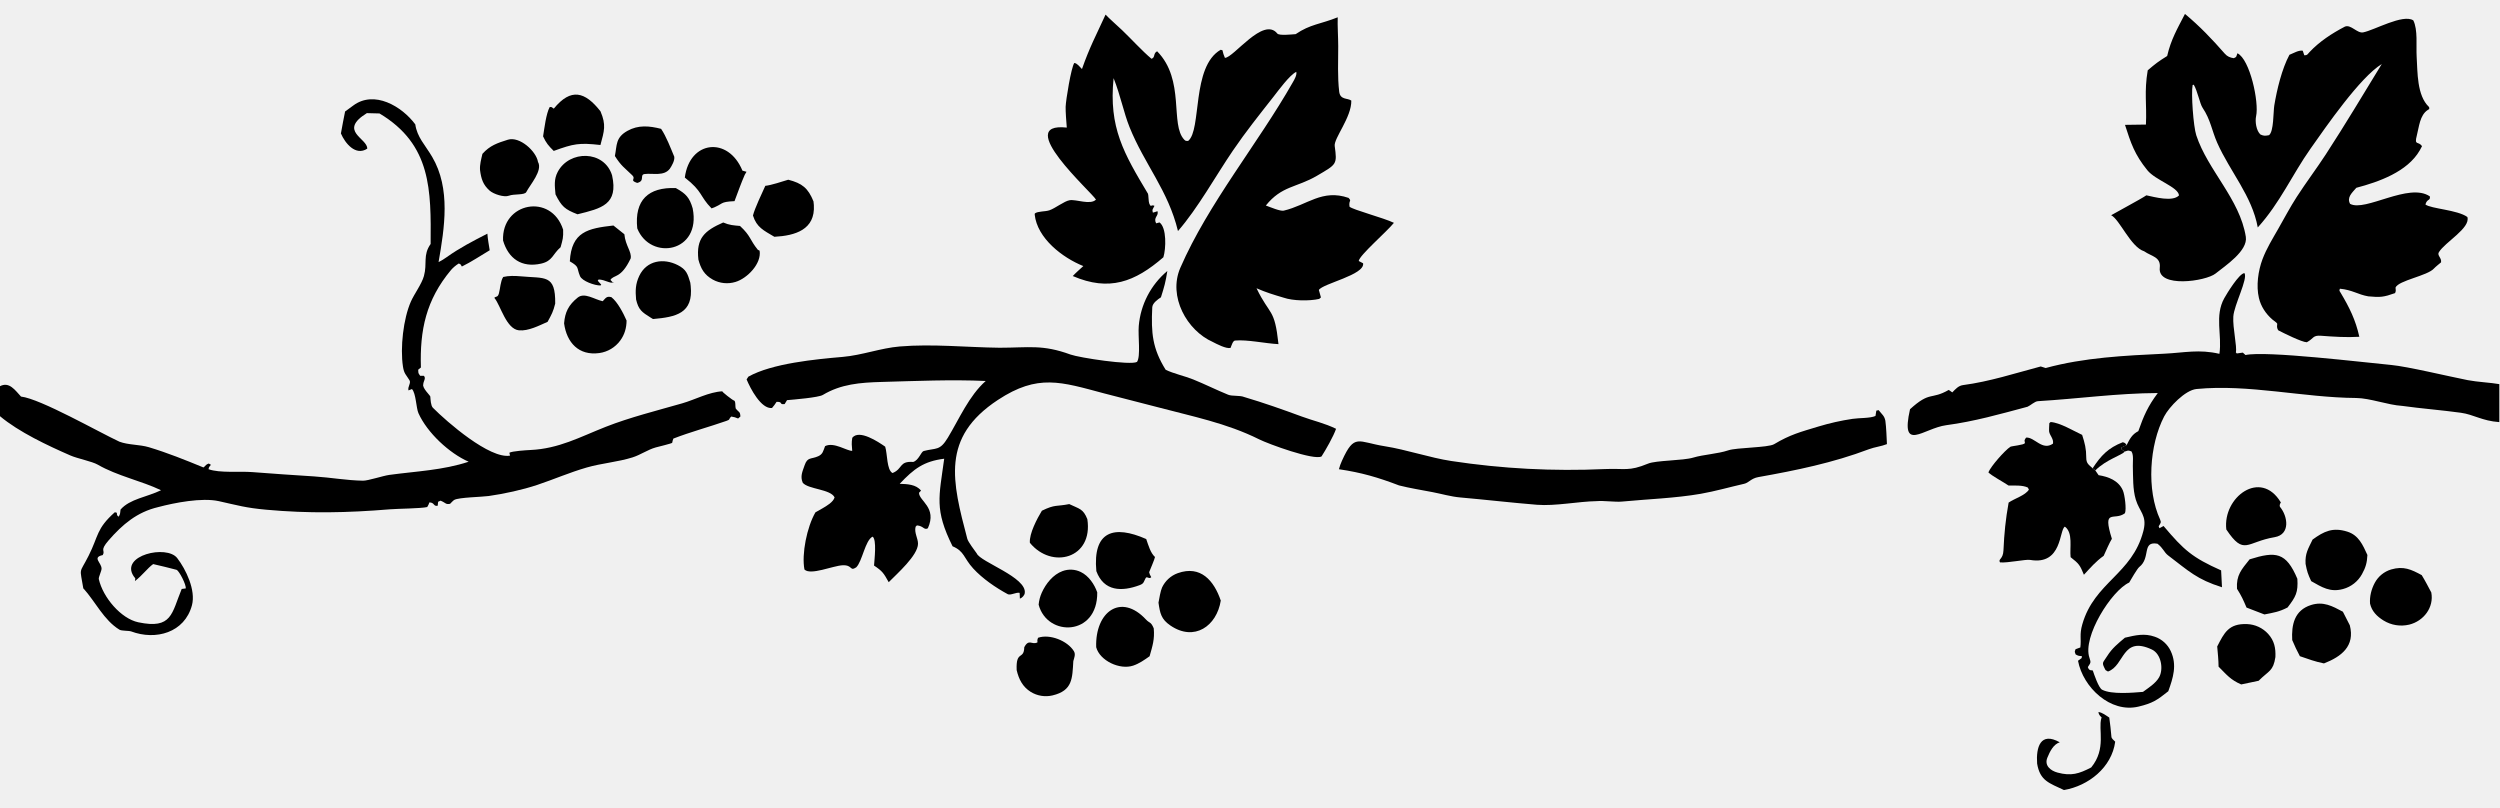
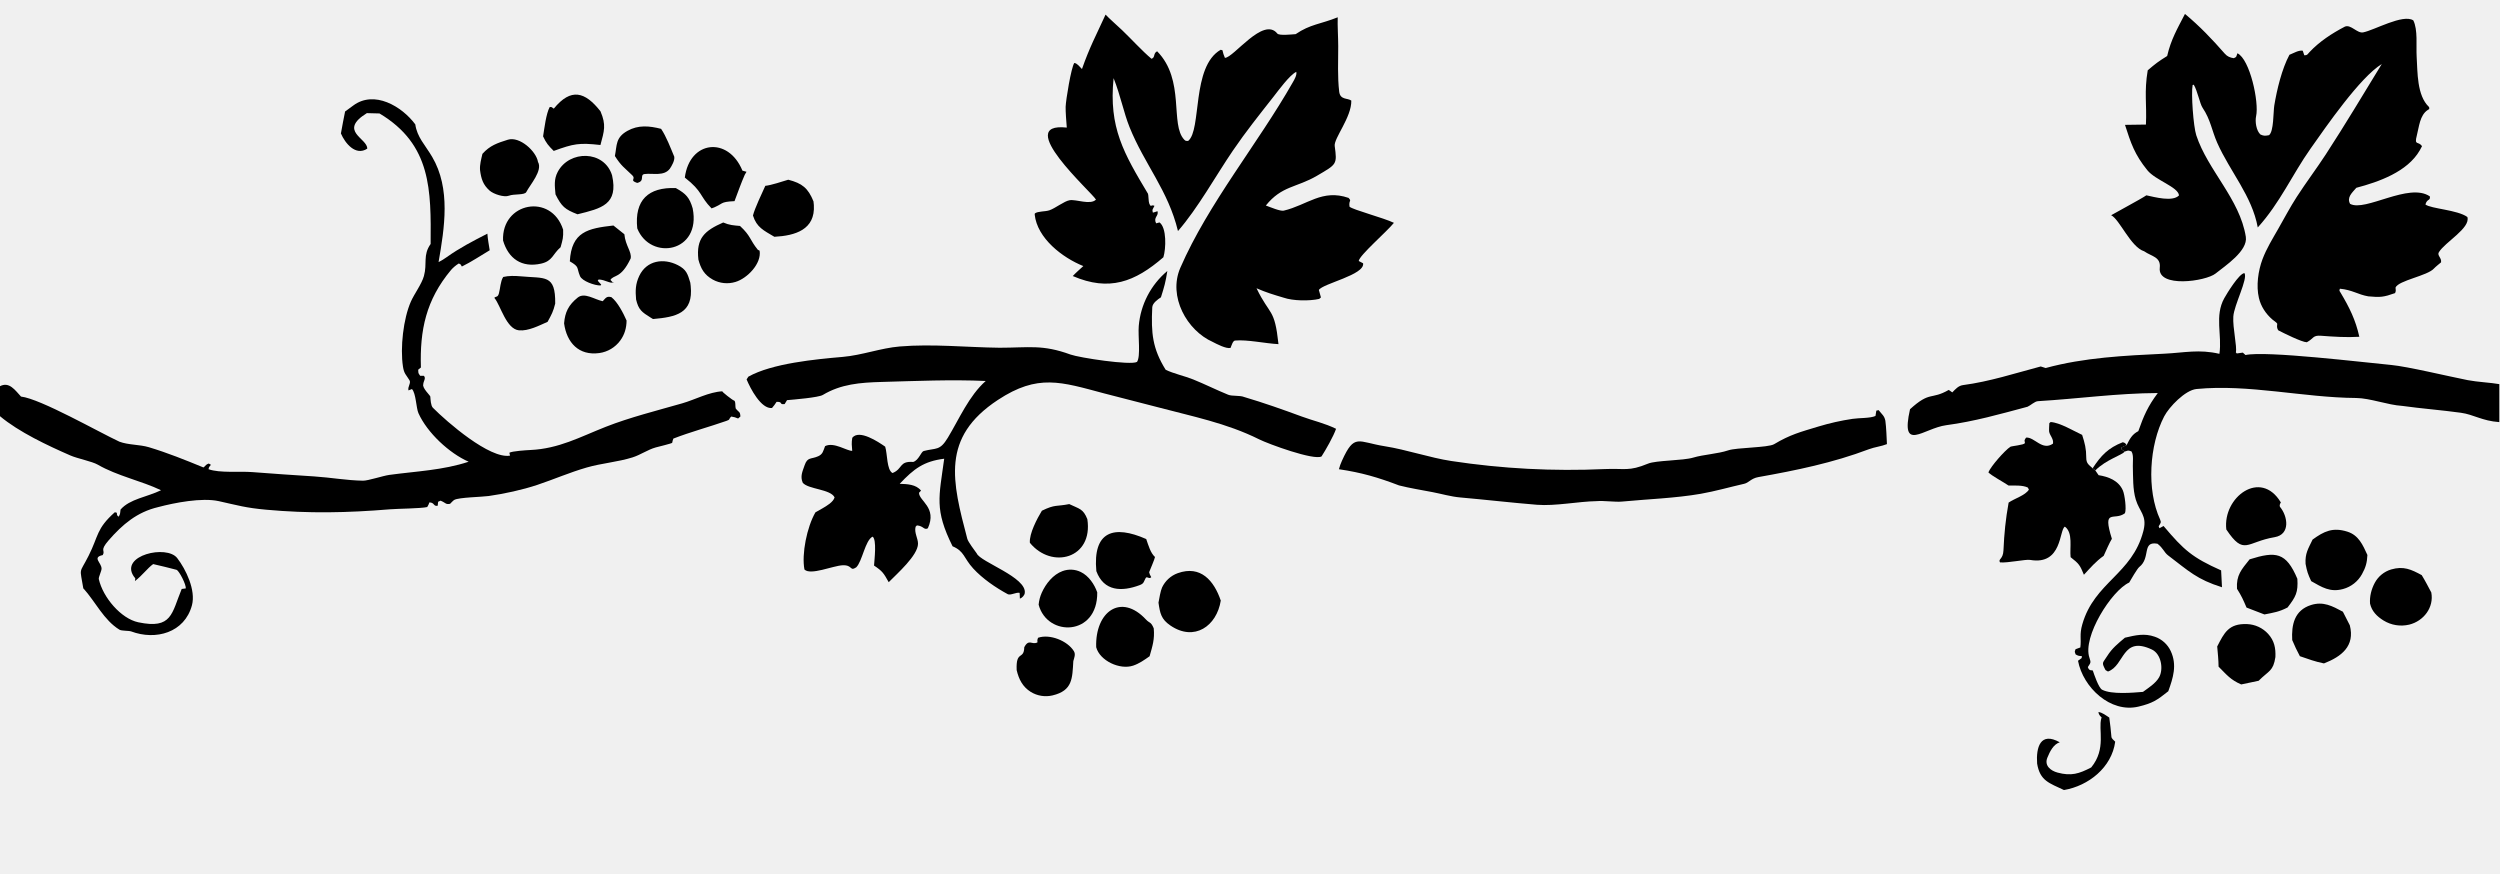
- <svg xmlns="http://www.w3.org/2000/svg" width="229" height="74" fill="none" viewBox="0 0 229 74">
+ <svg xmlns="http://www.w3.org/2000/svg" width="229" height="80" fill="none" viewBox="0 0 229 80">
  <g clip-path="url(#a)">
    <path fill="#000" d="m94.778 19.655.014-.104c.294-.216.932-.154 1.332-.288.536-.18 1.364-.846 1.862-.924.604-.095 1.898.464 2.405-.056-.375-.667-7.644-7.135-2.674-6.597-.04-.47-.117-1.485-.105-1.9.02-.634.507-3.604.793-4.018.262.025.476.33.703.555.7-1.997 1.297-3.097 2.161-4.985.308.334 1.13 1.056 1.511 1.42.841.802 1.83 1.9 2.697 2.626.372-.123.127-.48.515-.688 2.595 2.639 1.155 6.707 2.487 8.1.127.134.177.11.355.114 1.261-1.015.283-6.807 2.981-8.352l.162.046c.07.285.102.426.224.694.788.012 3.523-3.82 4.801-2.226.167.21 1.324.081 1.682.055 1.332-.914 2.304-.917 3.85-1.543-.026.79.046 1.808.047 2.65.002 1.358-.072 2.82.089 4.16.094.775.747.565 1.11.819.036 1.52-1.615 3.462-1.521 4.158.231 1.708.192 1.662-1.625 2.729-1.881 1.102-3.223.907-4.683 2.726.38.134 1.322.544 1.641.469 2.156-.512 3.519-2.004 5.937-1.168.321.35-.005.173.087.804.283.281 3.134 1.024 4.068 1.48-.667.831-3.165 2.972-3.225 3.496l.401.21c.181 1.059-3.704 1.857-4.053 2.445.058.229.122.456.191.682l-.16.137c-.896.203-2.398.187-3.267-.117-.94-.28-1.578-.469-2.474-.86 1.239 2.563 1.653 1.764 2.012 5.12-1.228-.064-2.862-.432-3.979-.33-.202.02-.313.437-.411.674-.385.106-1.277-.361-1.63-.545-2.364-1.045-4.113-4.164-2.972-6.789 2.57-5.906 7.092-11.35 10.294-16.975.154-.268.406-.694.327-.978-.616.3-1.629 1.698-2.086 2.28-1.289 1.64-2.534 3.196-3.707 4.917-1.607 2.358-3.199 5.264-5.043 7.387-.892-3.719-3.067-6.114-4.435-9.518-.536-1.334-.82-2.873-1.461-4.491-.461 4.537.944 6.902 3.15 10.593.047.078.046.72.112.879.183.435.139.074.482.226-.177.367-.233.32-.147.623.158-.04.268-.077.422-.133.144.448-.408.551-.125 1.113l.311-.083c.673.492.593 2.422.355 3.192-2.615 2.265-4.962 3.156-8.301 1.72.254-.277.679-.648.968-.914-1.924-.773-4.226-2.55-4.455-4.717Zm98.603.06c.021-.032 2.793-1.515 3.226-1.824.764.162 2.404.621 2.99.008-.073-.777-2.155-1.384-2.9-2.305-1.171-1.451-1.5-2.455-2.048-4.157l1.918-.027c.089-1.86-.172-2.977.164-4.968.7-.602.99-.821 1.781-1.312.353-1.524.92-2.474 1.631-3.855 1.372 1.142 2.476 2.302 3.647 3.64.229.263.486.364.824.415.284-.133.197-.079.333-.452 1.149.553 1.998 4.493 1.712 5.766-.109.486.013 1.333.401 1.679.339.142.411.124.78.06.447-.334.387-2.126.484-2.72.242-1.46.695-3.354 1.389-4.644.431-.17.817-.426 1.217-.378l.144.425c.29-.002.267-.07.477-.293.914-.974 2.061-1.72 3.24-2.334.548-.232 1.12.632 1.67.528 1.012-.192 3.667-1.722 4.598-1.098.431.854.247 2.343.307 3.333.087 1.406.018 3.536 1.118 4.585.046.044.031.117.036.202a3.973 3.973 0 0 0-.132.081c-.739.476-.802 1.562-1.009 2.348-.256.97.155.473.476.976a8.101 8.101 0 0 1-.209.388c-1.13 1.954-3.742 2.877-5.806 3.42-.398.464-.889.874-.574 1.469 1.382.768 5.393-1.994 7.309-.682.062.435-.255.183-.406.744.525.393 2.939.49 3.842 1.144.31 1.017-2.06 2.305-2.613 3.232-.178.3.275.512.202.921-.139.12-.526.426-.643.56-.588.674-3.26 1.097-3.526 1.751.02.216.05.313-.043.507-1.043.371-1.354.403-2.457.297-.956-.166-1.445-.588-2.596-.699-.077.208-.048.177.074.382.807 1.355 1.361 2.471 1.706 4.022-1.193.07-2.328-.005-3.518-.095-.768-.059-.653.26-1.293.595-.447-.002-2.153-.852-2.613-1.093-.204-.296-.061-.551-.108-.627-.065-.108-.337-.277-.442-.37-.596-.519-1.043-1.192-1.225-1.967-.262-1.114-.07-2.492.329-3.55.373-.987.91-1.849 1.429-2.759.561-.982 1.09-1.989 1.703-2.94.85-1.32 1.807-2.58 2.666-3.9 1.771-2.723 3.435-5.509 5.128-8.28-1.997 1.223-5.1 5.731-6.53 7.758-1.69 2.398-2.784 4.955-4.83 7.213-.524-2.89-2.546-5.122-3.713-7.753-.496-1.12-.606-2.12-1.344-3.214-.247-.367-.459-1.524-.802-2.106l-.107.024c-.152.784.071 3.808.334 4.607 1.054 3.208 3.989 5.836 4.538 9.297.204 1.287-1.881 2.652-2.769 3.364-.903.724-5.326 1.348-5.113-.524.115-1.006-.757-1.038-1.427-1.511-1.242-.388-2.243-2.921-3.027-3.304Z" />
    <path fill="#000" d="m68.389 34.753.157-.247c2.164-1.222 6.184-1.602 8.636-1.813 1.775-.152 3.486-.81 5.232-.956 3.016-.252 6.118.079 9.145.116 2.684-.003 3.924-.318 6.493.621.802.293 5.523 1.012 6.098.676.351-.505.082-2.352.16-3.292a7.375 7.375 0 0 1 2.618-5.035c-.159 1.026-.278 1.435-.586 2.41-.307.201-.776.538-.795.918-.116 2.37.022 3.78 1.226 5.717.71.355 1.756.578 2.524.889 1.088.441 2.116.958 3.199 1.399.383.156 1.064.04 1.483.214 1.794.532 3.514 1.139 5.266 1.785 1.074.395 2.074.602 3.139 1.123-.243.7-.934 1.912-1.333 2.533-.706.38-4.855-1.138-5.712-1.567-2.992-1.493-6.144-2.105-9.354-2.96l-4.842-1.248c-3.958-1.055-6.07-1.814-9.732.595-5.244 3.45-4.188 7.469-2.807 12.722.075.282.669 1.07.865 1.34.325.788 4.625 2.193 4.398 3.644-.032.204-.237.429-.445.498l-.023-.529c-.308-.081-.834.257-1.089.12-1.115-.603-2.309-1.423-3.158-2.346-.892-.969-.798-1.577-1.898-2.041-1.674-3.379-1.242-4.493-.765-8.021-1.865.235-2.769.912-4.077 2.3.676.02 1.496.045 1.954.622l-.183.198c-.016.742 1.68 1.34.809 3.252-.35.204-.39-.219-1.002-.264l-.122.124c-.14.55.226 1.065.222 1.558-.01 1.068-1.913 2.736-2.684 3.52-.459-.818-.563-1.005-1.344-1.522.034-.56.263-2.366-.13-2.65-.687.331-.939 2.259-1.502 2.812-.608.4-.308-.23-1.248-.189-.884.04-2.946.95-3.495.386-.27-1.417.225-3.883 1.006-5.234.22-.121.439-.245.655-.372.37-.217.988-.572 1.1-1-.375-.763-2.4-.73-2.915-1.337-.256-.594-.027-1.023.166-1.594.267-.791.584-.539 1.247-.836.435-.196.457-.486.631-.926.805-.413 2.032.466 2.486.43-.039-.47-.075-.726.006-1.197.635-.792 2.369.365 3.014.815.21.657.132 2.14.674 2.416.95-.38.581-1.11 1.894-1.016.517-.16.717-.938.962-1.002 1.158-.3 1.47.004 2.207-1.214 1.045-1.728 1.939-3.842 3.472-5.2-3.156-.144-6.4.003-9.517.088-1.99.054-3.75.197-5.404 1.19-.398.24-2.66.424-3.28.478l-.218.36c-.554.065-.106-.227-.74-.204a3.89 3.89 0 0 1-.417.562c-.999.117-1.995-1.81-2.327-2.619Zm54.256 8.227a4.688 4.688 0 0 1 .281-.783c1.149-2.533 1.446-1.71 3.936-1.319 1.944.305 4.131 1.054 6.072 1.349 4.668.709 9.333.953 14.05.74 1.865-.083 2.197.237 3.974-.498.749-.31 3.201-.265 4.158-.557.89-.27 2.253-.342 3.191-.66.761-.265 3.658-.24 4.2-.564 1.474-.883 2.416-1.12 4.072-1.622a21.79 21.79 0 0 1 3.121-.7c.615-.093 1.604-.042 2.094-.264l.078-.485.209-.05c.323.41.529.52.618.972.088.65.11 1.474.144 2.142-.484.2-1.115.266-1.646.466-3.311 1.253-6.663 1.936-10.134 2.555-.668.12-.867.514-1.293.612-1.263.288-2.71.697-3.977.917-2.315.403-4.873.49-7.225.714-.614.058-1.665-.099-2.315-.04-1.686.027-3.79.468-5.469.332-2.273-.183-4.746-.47-7.046-.672-.823-.072-1.695-.327-2.513-.485-1.02-.197-2.065-.36-3.074-.616-1.922-.734-3.447-1.18-5.506-1.483Zm-16.528 12.226c.066-.362.185-1.08.328-1.392a2.54 2.54 0 0 1 1.431-1.31c2.113-.756 3.329.695 3.947 2.51-.37 2.332-2.421 3.78-4.611 2.285-.854-.582-.951-1.118-1.095-2.093Zm105.073-3.559c-.053-.959.235-1.368.643-2.222 1.046-.76 1.849-1.15 3.193-.723 1.024.326 1.407 1.21 1.828 2.134-.034.7-.15 1.133-.497 1.757a2.817 2.817 0 0 1-1.729 1.36c-1.194.329-1.949-.171-2.922-.72-.31-.668-.378-.866-.516-1.586ZM51.671 29.622c.08-1.031.411-1.692 1.25-2.366.625-.5 1.528.178 2.287.335.296-.322.372-.479.794-.372.575.445 1.102 1.483 1.392 2.142-.004.672-.18 1.291-.58 1.834a2.865 2.865 0 0 1-1.915 1.145c-1.877.26-2.99-.953-3.228-2.718Zm153.238 24.312c-.079-1.255.408-1.761 1.156-2.7 2.397-.75 3.337-.669 4.373 1.784.078 1.248-.139 1.636-.895 2.626-.778.404-1.275.472-2.121.64l-1.639-.631c-.304-.712-.454-1.055-.874-1.719ZM63.973 23.778c-.226-1.966.584-2.652 2.273-3.398.569.246.933.262 1.538.317 1.005.928.874 1.246 1.632 2.182l.163.082c.2 1.166-1.121 2.54-2.208 2.864a2.678 2.678 0 0 1-2.078-.213c-.79-.444-1.095-1.004-1.32-1.834Zm153.123 31.516c-.05-.653.122-1.323.428-1.898a2.528 2.528 0 0 1 1.503-1.233c1.135-.334 1.844-.002 2.803.519.309.498.599 1.068.877 1.589.257 1.373-.698 2.615-2.018 2.944a3.11 3.11 0 0 1-2.357-.377c-.604-.375-1.075-.846-1.236-1.544ZM58.373 20.922c-.273-2.6 1.019-3.793 3.531-3.694l.037.02c.901.501 1.226.866 1.508 1.839.81 4.053-3.873 4.832-5.076 1.835ZM46.08 22.03c-.15-3.492 4.42-4.38 5.503-.992.022.74-.031.874-.233 1.61-.73.621-.72 1.26-1.784 1.5-1.78.401-3-.462-3.485-2.117Zm163.887 36.6c-.076-1.377.183-2.728 1.73-3.213 1.122-.351 1.94.097 2.911.616l.636 1.246c.488 1.91-.776 2.87-2.37 3.49-.798-.16-1.441-.398-2.205-.662a16.17 16.17 0 0 1-.702-1.477Zm-6.871.588c.638-1.24 1.041-2.12 2.74-2.052a2.76 2.76 0 0 1 1.926.898c.571.63.701 1.306.665 2.125-.196 1.301-.594 1.227-1.537 2.17l-1.595.336c-.977-.421-1.332-.885-2.074-1.63-.002-.593-.073-1.25-.125-1.847Zm-102.685.067c-.109-3.249 2.273-4.998 4.563-2.535.34.366.441.171.709.806.092 1.01-.11 1.6-.38 2.556-.479.338-.946.671-1.508.86-1.219.41-3.057-.448-3.384-1.687Zm-7.284 2.099c-.084-1.854.669-.897.696-2.098.432-.826.717-.163 1.212-.45-.022-.202-.02-.226.053-.416 1.056-.374 2.692.27 3.278 1.223.179.29.032.615-.05.912-.097 1.574-.049 2.706-1.909 3.146a2.647 2.647 0 0 1-1.989-.322c-.746-.467-1.096-1.161-1.291-1.995ZM50.885 17.805c-.068-.753-.16-1.376.203-2.061 1.056-2.002 4.259-2.003 4.978.317.592 2.681-.974 3.026-3.165 3.568-1.16-.448-1.457-.71-2.016-1.824Z" />
    <path fill="#000" d="M100.425 52.316c-.338-3.661 1.594-4.255 4.569-2.939.193.547.385 1.27.804 1.645-.027.188-.433 1.124-.536 1.39.05.197.065.236.168.414l.025.042c-.198.22-.379-.116-.505.072-.198.35-.146.504-.556.658-1.648.617-3.281.577-3.969-1.282Zm103.506-3.815c-.35-2.947 3.142-5.577 4.993-2.48.017.028-.156.152-.086.395.737.882.976 2.546-.487 2.79-2.585.43-2.779 1.744-4.42-.705ZM52.196 23.94c.15-2.723 1.665-3.02 3.993-3.284l1.003.8c.097 1.05.696 1.617.577 2.218-.898 1.894-1.548 1.46-1.856 1.97l-.003-.01.252.267.025-.07.034.046c-.392.106-.775-.256-1.385-.277l-.083.115.321.362-.068.073c-.529.01-1.688-.401-1.878-.858-.337-.812-.02-.82-.932-1.353Zm-8.226-8.37c-.032-.506.107-.98.22-1.477.679-.764 1.372-.994 2.327-1.294 1.084-.34 2.61 1.065 2.762 2.032.455.786-.725 2.089-1.071 2.76-.154.299-1.13.155-1.59.335-.442.174-1.41-.15-1.763-.46-.61-.539-.783-1.087-.885-1.897Zm25.002 4.17c.149-.628.832-2.057 1.13-2.718.519-.048 1.562-.398 2.102-.56 1.273.328 1.813.762 2.31 1.98.016.113.028.227.035.342.14 2.264-1.723 2.805-3.617 2.906-.97-.58-1.624-.857-1.96-1.95Zm26.167 35.65a3.47 3.47 0 0 1 .287-1.1c.374-.827 1.029-1.66 1.907-1.98a2.13 2.13 0 0 1 1.671.087c.72.347 1.249 1.13 1.503 1.864.053 4.021-4.576 4.112-5.368 1.129ZM58.265 27.43c-.07-.797-.062-1.41.29-2.156.675-1.426 2.227-1.655 3.533-.988.783.4.898.792 1.143 1.604.014.1.026.2.037.301.263 2.518-1.352 2.847-3.452 3.033a9.574 9.574 0 0 1-.195-.118c-.836-.521-1.134-.727-1.356-1.675Zm-12.987-.148c.17-.172.314-.015.423-.41.13-.47.134-1.096.393-1.502.48-.118 1.073-.108 1.566-.062 2.27.214 3.23-.211 3.197 2.5-.183.742-.328.994-.697 1.671-.778.344-1.76.859-2.617.78-1.17-.11-1.688-2.28-2.24-2.948l-.025-.029Zm4.469-14.792c.122-.764.272-2.062.604-2.682.204-.025.171.005.375.145 1.58-1.935 2.868-1.554 4.278.242.54 1.262.341 1.792-.004 3.087-1.96-.22-2.462-.118-4.278.543-.487-.483-.692-.717-.975-1.334Zm12.983 3.775c.432-3.402 3.98-3.798 5.277-.634.139.032.238.06.373.104l-.161.276c-.322.726-.65 1.656-.937 2.414-1.438.07-.934.235-2.103.665-1.128-1.152-.766-1.508-2.449-2.825ZM94.336 49.72c-.07-.844.675-2.235 1.101-2.938 1.234-.605 1.322-.368 2.506-.608.931.447 1.275.418 1.657 1.38.557 3.606-3.257 4.625-5.264 2.165ZM56.324 14.291c.197-1.007.052-1.687 1.145-2.303.996-.561 2.015-.46 3.088-.186.476.703.871 1.754 1.206 2.554.057.343-.232.847-.407 1.1-.539.712-1.563.39-2.306.485-.499.063.076.638-.685.815-.748-.254-.077-.339-.444-.695-.746-.725-1.011-.847-1.597-1.77ZM186.6 69.941c-.106-1.48.295-2.948 2.073-1.947-.586.184-.911.86-1.136 1.413-.292.716.291 1.188.932 1.361 1.254.34 1.981.107 3.088-.472 1.407-1.724.618-3.472.927-4.503l.031-.066c-.187-.195-.249-.237-.304-.504.33.021.707.317.998.506.077.583.152 1.165.196 1.752.015.188.208.305.348.458-.313 2.354-2.439 4.042-4.693 4.429-1.351-.643-2.198-.838-2.46-2.427Z" />
    <path fill="#000" d="M0 38.122v-2.746c.85-.446 1.384.37 1.925.95 1.783.203 7.131 3.259 9.014 4.133.83.309 1.854.253 2.692.504 1.697.509 3.342 1.173 4.979 1.845.109.045.172-.25.514-.348l.195.115c-.123.152-.2.214-.215.406 1.023.365 2.86.175 3.987.262 1.892.147 3.794.277 5.688.397 1.504.096 2.98.37 4.482.391.459.004 1.826-.451 2.4-.53 2.453-.335 4.914-.426 7.268-1.207-1.77-.77-3.798-2.657-4.6-4.448-.21-.466-.223-1.831-.594-2.209l-.318.124c-.095-.33.253-.665.094-.927-.313-.516-.498-.588-.6-1.256-.261-1.704.026-4.38.733-5.97.309-.693.984-1.59 1.188-2.324.323-1.165-.119-1.9.614-2.936.037-4.915.087-9.105-4.683-11.955l-1.159-.03c-2.665 1.65.089 2.314.034 3.256-1.065.696-2.031-.5-2.41-1.395.106-.65.258-1.358.382-2.011l.747-.546c1.924-1.433 4.457.072 5.684 1.727.166 1.173.894 1.871 1.54 2.966 1.723 2.917 1.135 6.51.592 9.646.27-.13.511-.284.754-.457 1.169-.835 2.44-1.495 3.717-2.145.032.474.136 1.042.212 1.52-.828.492-1.691 1.072-2.55 1.49-.14-.233-.064-.17-.28-.28a3.15 3.15 0 0 0-.715.6c-2.287 2.741-2.863 5.494-2.756 8.928l-.248.202c.028.383-.022.25.183.562h.335c.225.22-.05.496-.055.782-.107.332.627 1.004.647 1.115.02.265.04.83.235 1.027 1.276 1.288 5.22 4.722 7.069 4.384l-.064-.261c.239-.153 1.57-.236 1.912-.252 2.63-.118 4.554-1.195 6.922-2.126 2.207-.868 4.707-1.49 6.996-2.148 1.186-.34 2.455-1.044 3.692-1.104-.13.003.96.836 1.04.838.192.022.116.584.17.73.303.398.401.246.433.739l-.21.185c-.266-.104-.347-.138-.63-.18-.286.283-.058.265-.445.4-1.552.544-3.341 1.026-4.857 1.62a1.75 1.75 0 0 0-.107.384c-.009.059-1.368.386-1.512.427-.753.214-1.374.675-2.118.91-1.357.428-2.822.53-4.207.93-1.56.45-2.993 1.08-4.52 1.59-1.373.457-3.024.816-4.458 1.02-.64.09-2.722.12-3.146.355-.116.065-.283.264-.385.359-.416.081-.362-.08-.872-.289l-.224.102-.036.36c-.414.09-.263-.288-.761-.304-.063.19-.101.253-.202.426-.578.137-2.685.147-3.406.207-3.904.323-7.436.396-11.357.036-1.866-.17-2.56-.391-4.327-.782-1.55-.343-4.05.145-5.56.546-1.934.456-3.261 1.589-4.528 3.04-.878 1.006-.27.889-.543 1.353-.994.216-.12.683-.107 1.237.005.22-.292.793-.254.962.378 1.684 2.039 3.624 3.615 3.957 3.103.655 3.054-.811 3.979-3.053.133-.023.231-.035.366-.046.082-.286-.602-1.642-.849-1.71-.69-.192-1.432-.353-2.131-.522-.52.371-1 1.047-1.669 1.556.049-.384.068-.162-.124-.454-1.255-1.9 3.033-2.9 3.996-1.651.796 1.032 1.718 2.942 1.35 4.32-.674 2.518-3.32 3.243-5.574 2.395-.234-.076-.87-.037-1.063-.154-1.429-.869-2.2-2.559-3.307-3.788l.01.108c-.355-2.165-.42-1.34.462-3.084.94-1.859.692-2.462 2.396-3.988.38-.002.042.194.357.399.154-.19.152-.409.18-.655.848-.975 2.43-1.146 3.707-1.768-1.794-.864-3.999-1.303-5.797-2.343-.513-.297-1.861-.56-2.501-.84-2.078-.906-4.73-2.153-6.453-3.6Zm197.655-2.12c-3.701.017-7.293.524-10.981.746-.303.019-.671.39-.952.51-2.509.67-4.86 1.345-7.442 1.689-2.096.279-4.23 2.57-3.322-1.463 1.867-1.7 1.895-.822 3.547-1.768l.325.227c.287-.297.562-.613.981-.668 2.437-.321 4.741-1.078 7.12-1.707l.451.143c3.548-.967 7.237-1.136 10.89-1.314 1.824-.089 3.158-.424 5.027.014.256-1.745-.458-3.473.445-5.096.247-.443 1.36-2.266 1.846-2.3.34.518-.951 2.918-1.018 3.983-.065 1.046.356 2.734.233 3.283l.085.096.552-.078.247.222c1.833-.414 10.923.683 13.348.91 1.485.138 5.321 1.06 7.009 1.39.869.17 2.135.228 2.892.366v3.48c-1.588-.115-2.339-.694-3.521-.858-1.743-.242-3.589-.38-5.374-.629-1.31-.077-2.949-.714-4.225-.724-4.834-.037-9.845-1.286-14.618-.823-1.039.1-2.511 1.645-2.961 2.509-1.361 2.614-1.629 6.728-.37 9.454.127.279.026.332-.135.613l.07.177c.132-.067.248-.132.377-.205 1.863 2.208 2.629 2.888 5.274 4.067l.079 1.544c-2.297-.72-3.024-1.465-4.944-2.924-.358-.272-.436-.655-.966-1.063-1.464-.26-.586 1.29-1.671 2.136-.171.133-.779 1.176-.919 1.42-1.62.734-4.306 4.996-3.64 6.893.169.48.09.462-.147.85.126.433.424.228.461.337.108.32.524 1.568.843 1.736.868.458 2.834.273 3.745.199.498-.366 1.16-.776 1.476-1.332.426-.753.199-2.145-.665-2.55-2.747-1.284-2.473 1.48-4.016 2.018l-.225-.131c-.384-.74-.272-.609.153-1.287.448-.716.993-1.148 1.625-1.681.966-.224 1.772-.429 2.744-.086a2.505 2.505 0 0 1 1.453 1.315c.596 1.277.213 2.459-.226 3.676-1.018.811-1.429 1.096-2.727 1.407-2.578.617-5.085-1.763-5.542-4.199l.334-.247.019-.18c-.281-.014-.319-.017-.568-.152-.102-.303-.108-.186-.01-.48l.438-.16c.102-.795-.096-1.16.181-2.121 1.11-3.868 4.563-4.58 5.587-8.528.013-.047.024-.094.035-.14.296-1.317-.379-1.628-.722-2.75-.287-.933-.244-2.09-.272-3.059-.011-.393.08-1-.104-1.315l-.03-.051c-.363-.103-.223-.094-.608.021l-.282-.196-.02-.172c.11-.066.495-.237.476-.223.289-.566.481-.975 1.071-1.281.487-1.382.878-2.291 1.784-3.49Z" />
    <path fill="#000" d="M183.984 44.475c-.409-.284-1.62-.937-1.849-1.208.241-.573 1.458-1.954 1.999-2.335.116-.081 1.29-.17 1.338-.342.049-.177-.147-.152.122-.509.77-.056 1.48 1.24 2.458.557.081-.417-.259-.706-.348-1.076-.026-.108.007-.662.015-.8l.12-.104c.853.056 2.053.79 2.885 1.177.245.754.376 1.267.376 2.072 0 .553.222.651.585.988l.246.196.301.435c.884.14 1.826.479 2.226 1.405.166.383.34 1.7.187 2.079-.979.749-2.097-.534-1.197 2.344-.206.32-.575 1.176-.751 1.559-.72.511-1.212 1.091-1.811 1.735-.363-.896-.463-1.019-1.218-1.61-.099-.881.241-2.23-.523-2.797-.535.261-.217 3.561-3.186 3.047-.412-.072-2.053.295-2.758.227-.197-.332.279-.255.316-1.098.069-1.564.194-2.828.473-4.38.554-.383 1.528-.655 1.857-1.188l-.099-.189c-.467-.23-1.222-.181-1.764-.185Z" />
    <path fill="#000" d="m191.931 43.091-.246-.196c.763-1.162 1.419-1.867 2.765-2.388.264.1.17.034.35.266a5.172 5.172 0 0 0-.476.223l.02.172.282.196c-.266.337-1.704.733-2.695 1.727Z" />
  </g>
  <defs>
    <clipPath id="a">
      <path fill="#fff" d="M0 74V0h228.938v74z" />
    </clipPath>
  </defs>
</svg>
